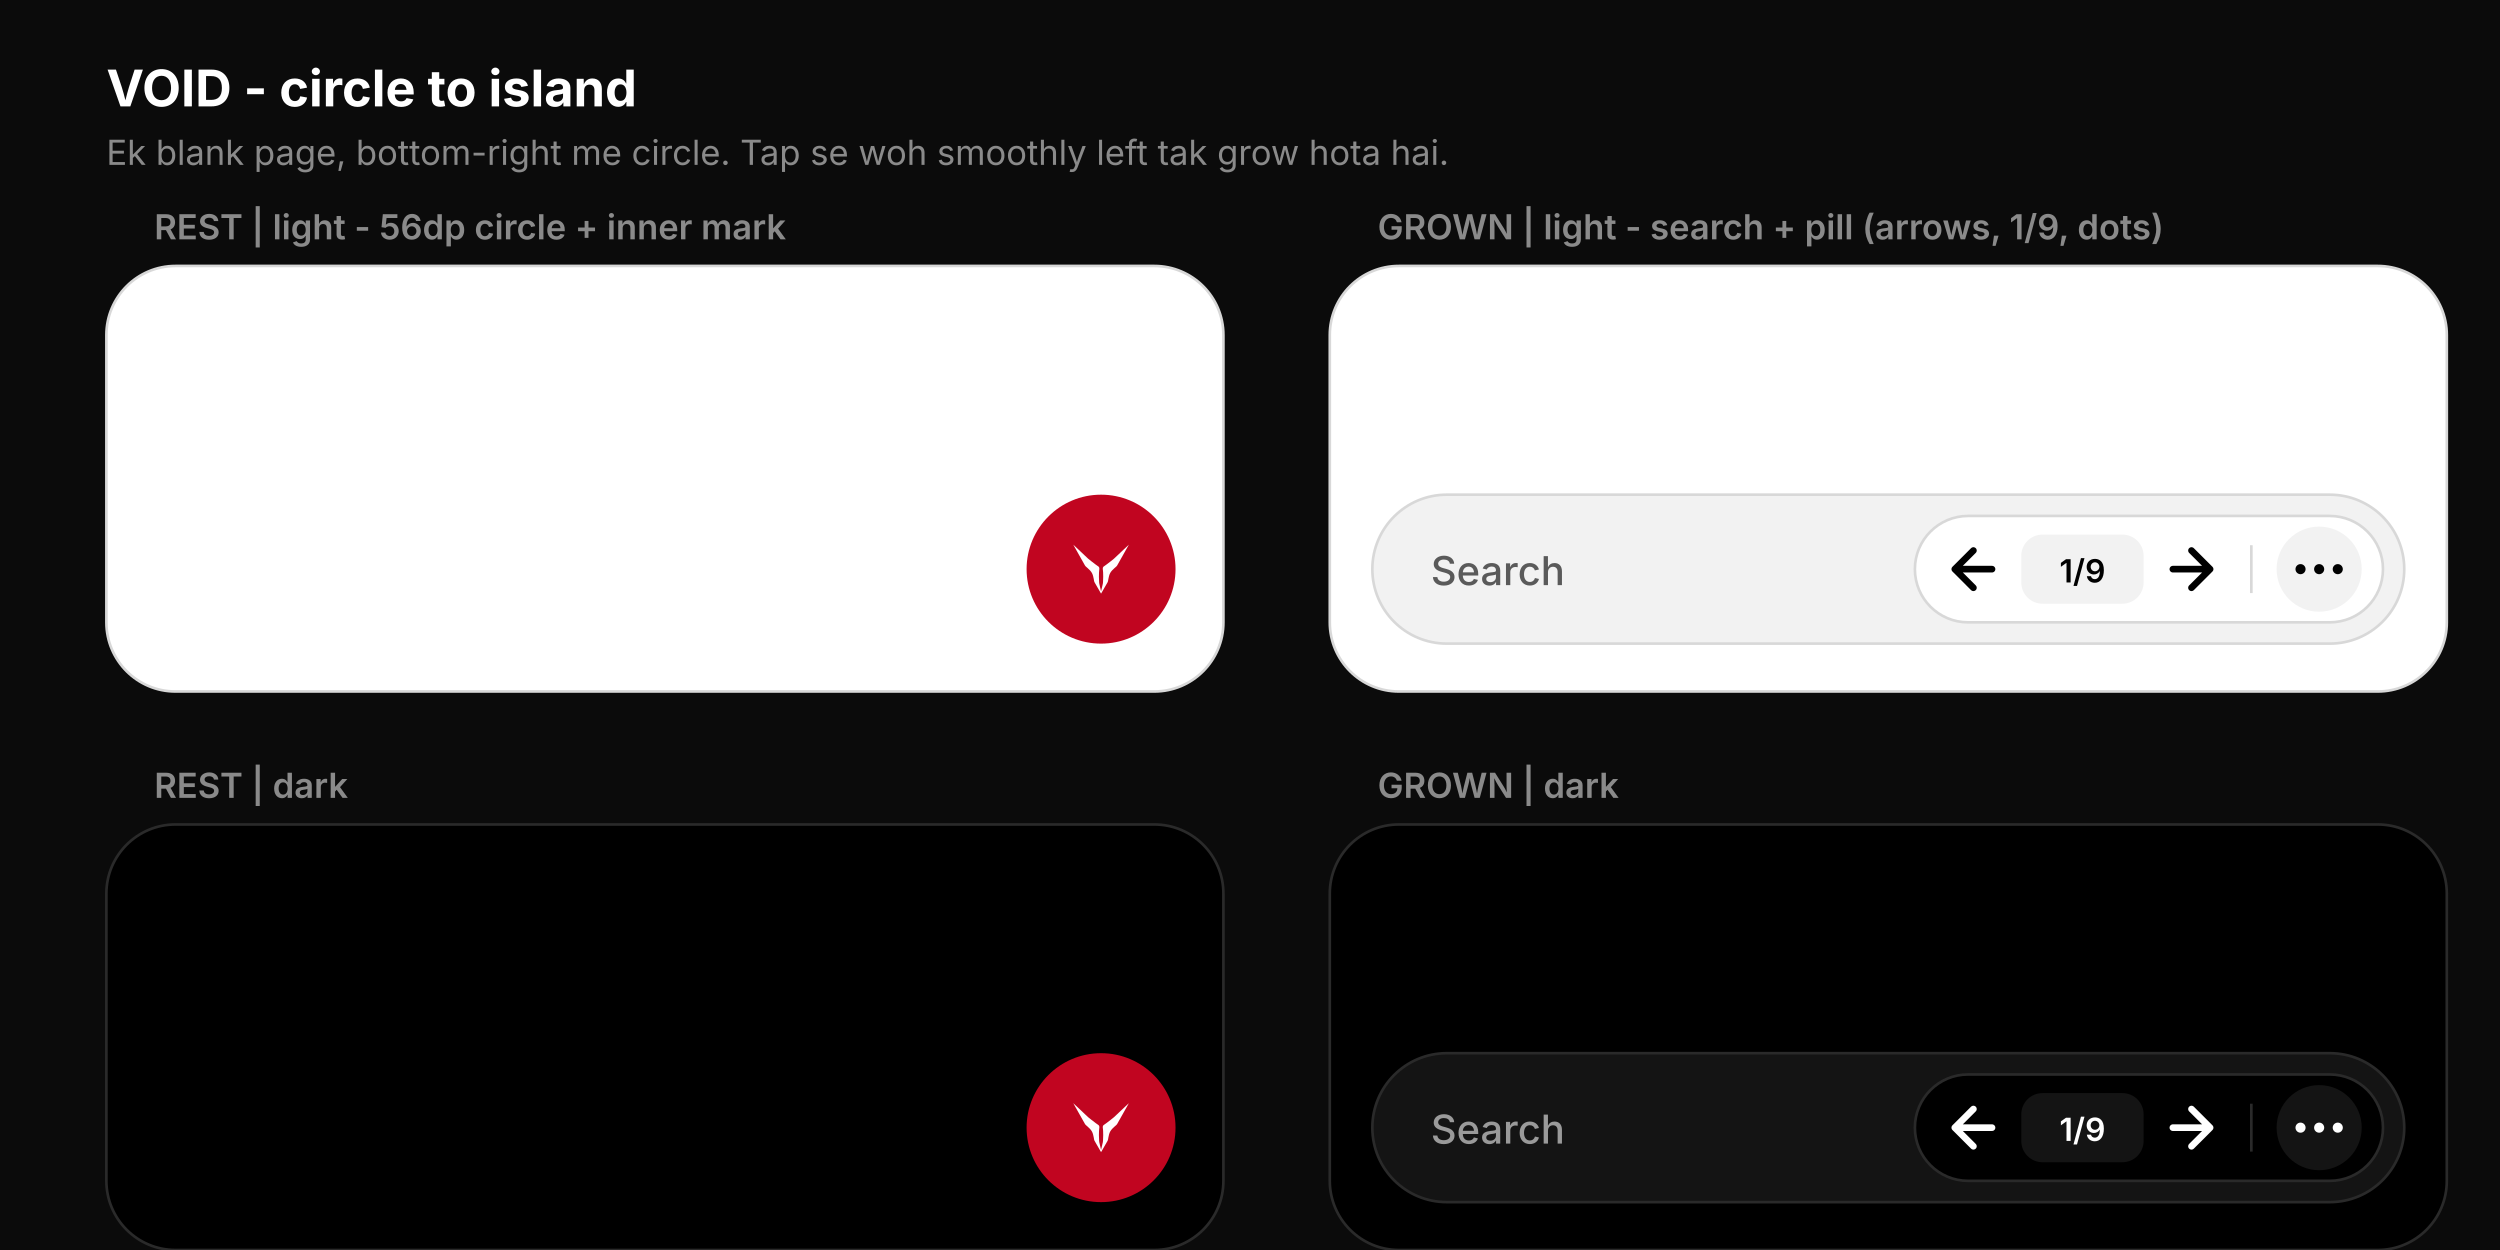
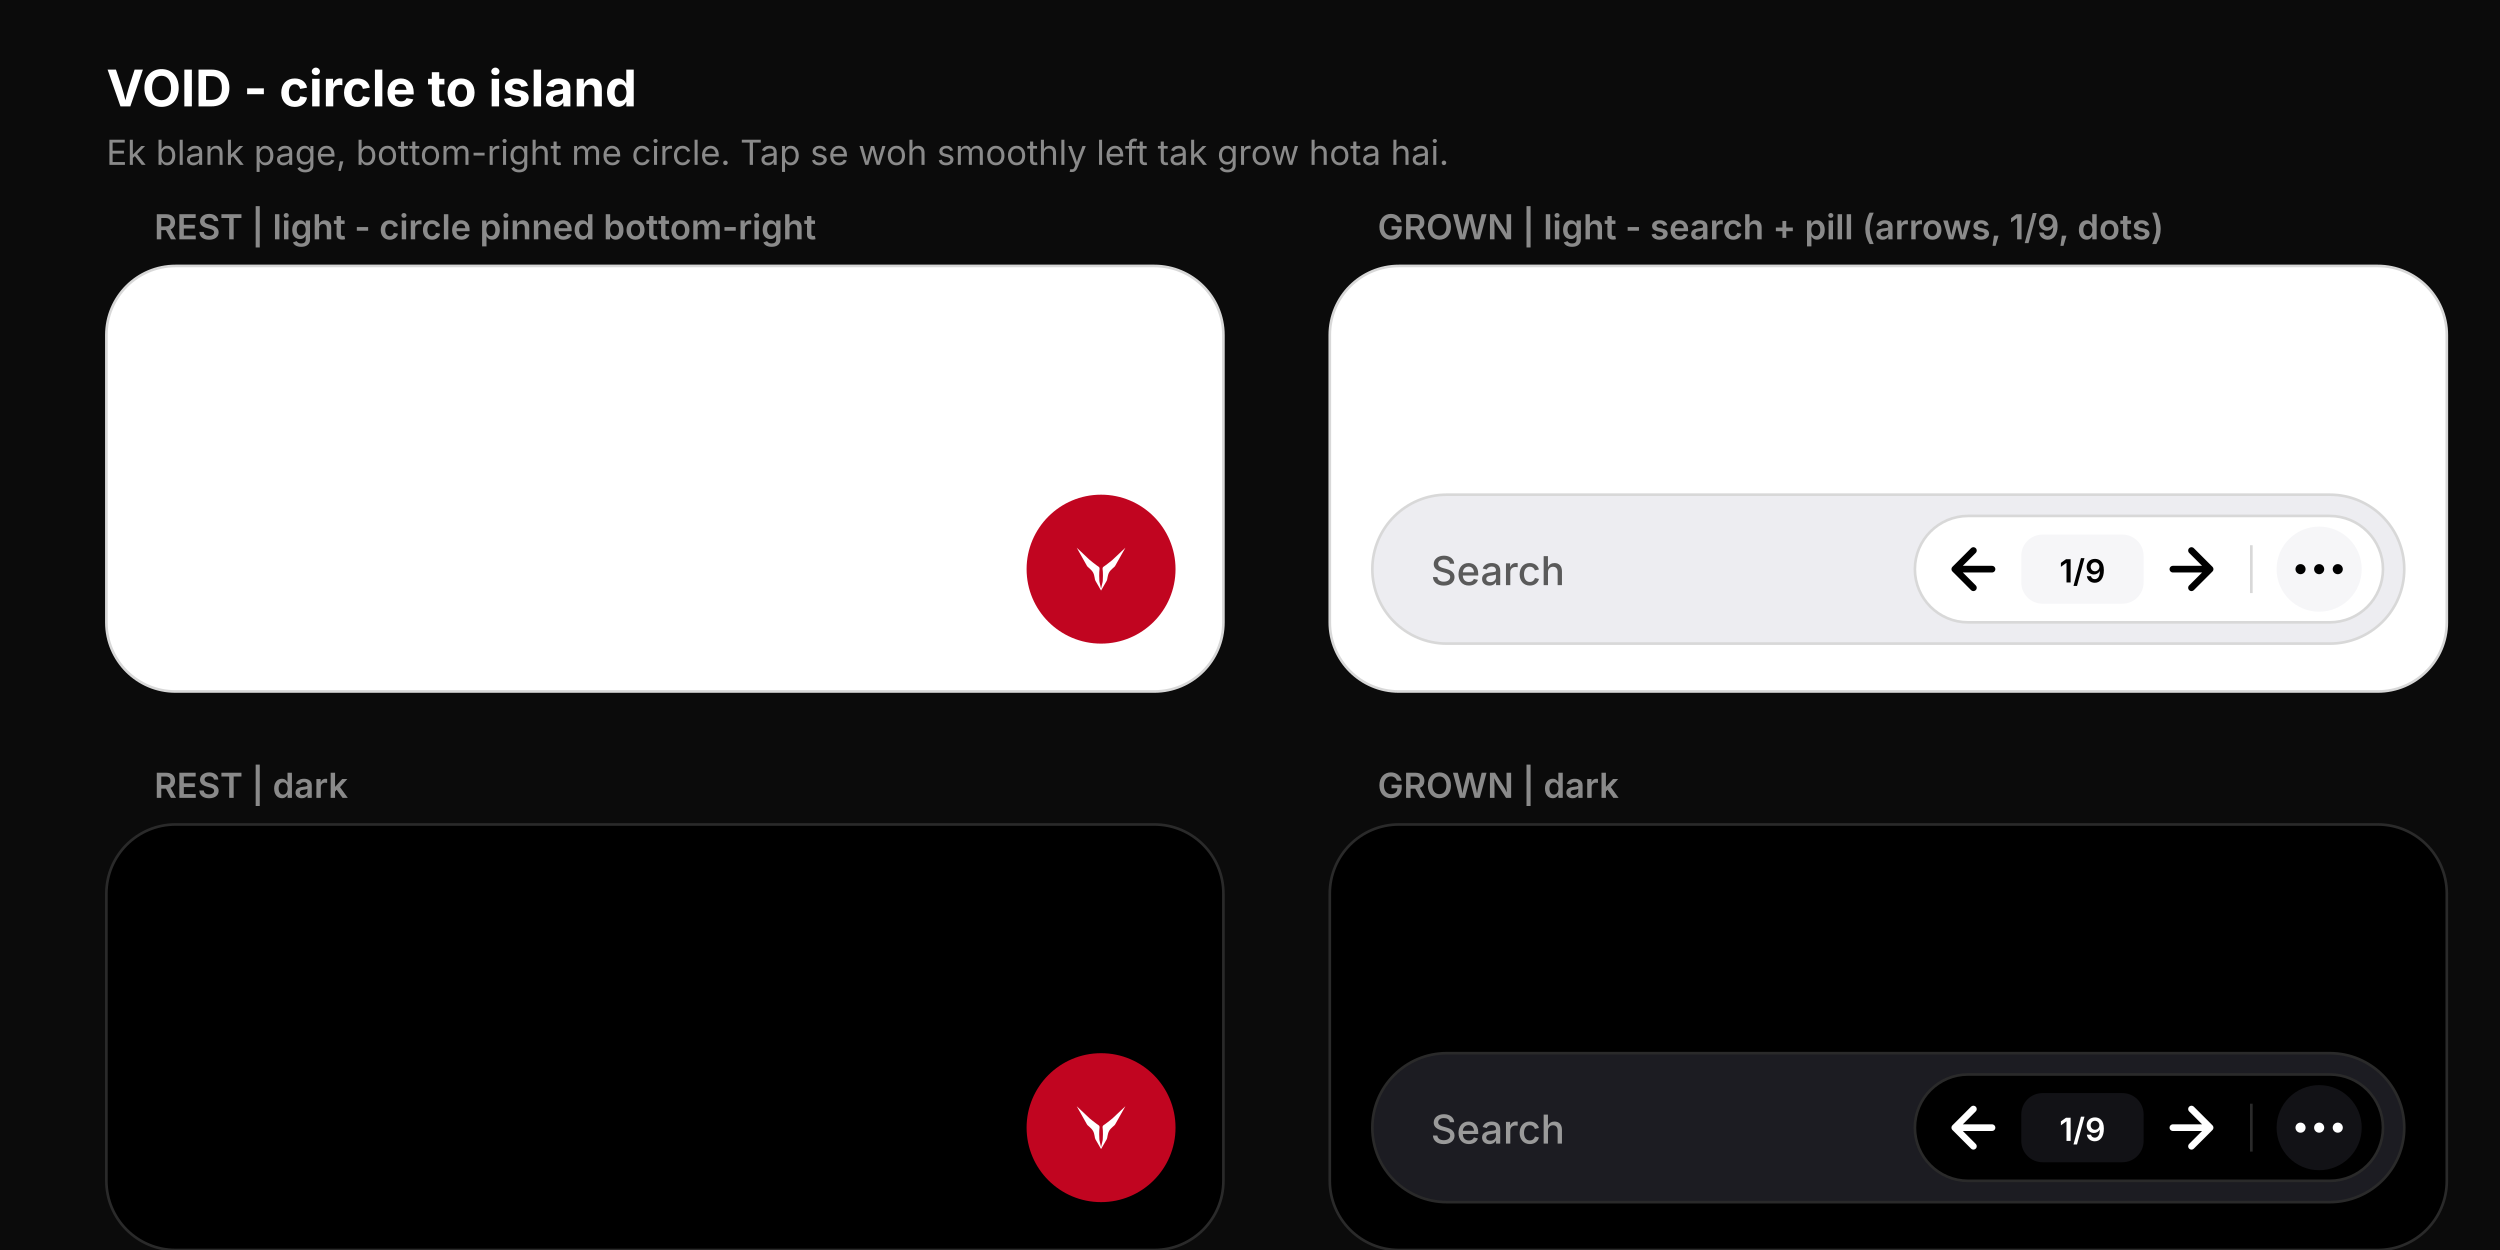
<svg xmlns="http://www.w3.org/2000/svg" viewBox="0 0 940 470" width="940" height="470">
  <rect width="940" height="470" fill="#0b0b0b" />
  <text x="40" y="40" font-family="Inter,Segoe UI,sans-serif" font-size="19" font-weight="700" fill="#ffffff">VOID - circle to island</text>
  <text x="40" y="62" font-family="Inter,Segoe UI,sans-serif" font-size="13" fill="#8a8a8a">Ek blank page, bottom-right me circle. Tap se woh smoothly left tak grow hota hai.</text>
  <g>
    <rect x="40" y="100" width="420" height="160" rx="26" fill="#FFFFFF" stroke="#D8D8D8" />
-     <text x="58" y="90" font-family="Inter,Segoe UI,sans-serif" font-size="13" font-weight="600" fill="#8a8a8a">REST | light - 56dp circle + inner mark</text>
+     <text x="58" y="90" font-family="Inter,Segoe UI,sans-serif" font-size="13" font-weight="600" fill="#8a8a8a">REST | light - circle pinned bottom-right</text>
    <rect x="386" y="186" width="56" height="56" rx="28" fill="#C10520" />
-     <g transform="translate(414 214) scale(0.01333333) translate(-1309 -1309)">
+     <g transform="translate(414 214) scale(0.01166667) translate(-1309 -1309)">
      <path fill="#FFFFFF" d="M1309 1999.25L1125.78 1680.85C1111.43 1655.92 1108.37 1617.12 1103.14 1588.67C1092.78 1532.37 1078.94 1466.09 1050.51 1416.09C1020.68 1363.64 976.21 1320.38 931.26 1280.82C920.24 1271.13 909.31 1261.31 898.29 1251.66C882.39 1237.74 866.34 1225.34 855.77 1206.56L524.9 618.75C570.71 658.3 613.93 700.99 657.81 742.72C724.74 806.36 791.77 869.9 859.01 933.21C887.36 959.91 914.79 987.93 944.21 1013.44C973.88 1039.17 1005.33 1063.12 1036.32 1087.24C1077.38 1119.19 1118.46 1151.04 1160.24 1182.07C1177.89 1195.19 1195.96 1207.81 1214.09 1220.25C1223.83 1226.94 1234.84 1232.77 1243.27 1241.07C1249.29 1247.01 1256.18 1262.13 1258.48 1270.26C1264.68 1292.12 1258.96 1314.79 1256.79 1336.82C1254.59 1359.05 1252.5 1381.38 1251.12 1403.67C1246.28 1482.11 1248.74 1561.46 1252.79 1639.85C1254.19 1666.84 1252.81 1694.28 1258.98 1720.78L1309 1935.55L1359.02 1720.78C1365.19 1694.28 1363.81 1666.84 1365.21 1639.85C1369.26 1561.46 1371.72 1482.11 1366.88 1403.67C1365.5 1381.38 1363.41 1359.05 1361.21 1336.82C1359.04 1314.79 1353.32 1292.12 1359.52 1270.26C1361.82 1262.13 1368.71 1247.01 1374.73 1241.07C1383.16 1232.77 1394.17 1226.94 1403.91 1220.25C1422.04 1207.81 1440.11 1195.19 1457.76 1182.07C1499.54 1151.04 1540.62 1119.19 1581.68 1087.24C1612.67 1063.12 1644.12 1039.17 1673.79 1013.44C1703.21 987.93 1730.64 959.91 1758.99 933.21C1826.23 869.9 1893.26 806.36 1960.19 742.72C2004.07 700.99 2047.29 658.3 2093.1 618.75L1762.23 1206.56C1751.66 1225.34 1735.61 1237.74 1719.71 1251.66C1708.69 1261.31 1697.76 1271.13 1686.74 1280.82C1641.79 1320.38 1597.32 1363.64 1567.49 1416.09C1539.06 1466.09 1525.22 1532.37 1514.86 1588.67C1509.63 1617.12 1506.57 1655.92 1492.22 1680.85L1309 1999.25Z" />
    </g>
  </g>
  <g>
    <rect x="500" y="100" width="420" height="160" rx="26" fill="#FFFFFF" stroke="#D8D8D8" />
    <text x="518" y="90" font-family="Inter,Segoe UI,sans-serif" font-size="13" font-weight="600" fill="#8a8a8a">GROWN | light - search + pill (arrows, 1/9, dots)</text>
-     <rect x="516" y="186" width="388" height="56" rx="28" fill="#F2F2F2" stroke="#D8D8D8" />
+     <rect x="516" y="186" width="388" height="56" rx="28" fill="#EDEDF1" stroke="#D8D8D8" />
    <text x="538" y="220" font-family="Inter,Segoe UI,sans-serif" font-size="15" font-weight="500" fill="#5A5A5A">Search</text>
    <rect x="720" y="194" width="176" height="40" rx="20" fill="#FFFFFF" stroke="#D8D8D8" />
    <path transform="translate(730 202) scale(1.0)" d="M12 19l-7-7 7-7M19 12H5" fill="none" stroke="#000000" stroke-width="2.5" stroke-linecap="round" stroke-linejoin="round" />
-     <rect x="760" y="201" width="46" height="26" rx="8" fill="#F2F2F2" />
+     <rect x="760" y="201" width="46" height="26" rx="8" fill="#F6F6F8" />
    <text x="783" y="219" text-anchor="middle" font-family="Inter,Segoe UI,sans-serif" font-size="12" font-weight="600" fill="#000000">1/9</text>
    <path transform="translate(812 202) scale(1.0)" d="M12 5l7 7-7 7M5 12h14" fill="none" stroke="#000000" stroke-width="2.5" stroke-linecap="round" stroke-linejoin="round" />
    <rect x="846" y="205" width="1" height="18" fill="#D8D8D8" />
-     <circle cx="872" cy="214" r="16" fill="#F2F2F2" />
+     <circle cx="872" cy="214" r="16" fill="#F6F6F8" />
    <g transform="translate(860 202) scale(1.0)" fill="#000000">
      <circle cx="5" cy="12" r="1.9" />
      <circle cx="12" cy="12" r="1.9" />
      <circle cx="19" cy="12" r="1.9" />
    </g>
  </g>
  <g>
    <rect x="40" y="310" width="420" height="160" rx="26" fill="#000000" stroke="#2A2A2A" />
    <text x="58" y="300" font-family="Inter,Segoe UI,sans-serif" font-size="13" font-weight="600" fill="#8a8a8a">REST | dark</text>
    <rect x="386" y="396" width="56" height="56" rx="28" fill="#C10520" />
-     <g transform="translate(414 424) scale(0.01333333) translate(-1309 -1309)">
+     <g transform="translate(414 424) scale(0.01166667) translate(-1309 -1309)">
      <path fill="#FFFFFF" d="M1309 1999.25L1125.78 1680.85C1111.43 1655.92 1108.37 1617.12 1103.14 1588.67C1092.78 1532.37 1078.94 1466.09 1050.51 1416.09C1020.68 1363.64 976.21 1320.38 931.26 1280.82C920.24 1271.13 909.31 1261.31 898.29 1251.66C882.39 1237.74 866.34 1225.34 855.77 1206.56L524.9 618.75C570.71 658.3 613.93 700.99 657.81 742.72C724.74 806.36 791.77 869.9 859.01 933.21C887.36 959.91 914.79 987.93 944.21 1013.44C973.88 1039.17 1005.33 1063.12 1036.32 1087.24C1077.38 1119.19 1118.46 1151.04 1160.24 1182.07C1177.89 1195.19 1195.96 1207.81 1214.09 1220.25C1223.83 1226.94 1234.84 1232.77 1243.27 1241.07C1249.29 1247.01 1256.18 1262.13 1258.48 1270.26C1264.68 1292.12 1258.96 1314.79 1256.79 1336.82C1254.59 1359.05 1252.5 1381.38 1251.12 1403.67C1246.28 1482.11 1248.74 1561.46 1252.79 1639.85C1254.19 1666.84 1252.81 1694.28 1258.98 1720.78L1309 1935.55L1359.02 1720.78C1365.19 1694.28 1363.81 1666.84 1365.21 1639.85C1369.26 1561.46 1371.72 1482.11 1366.88 1403.67C1365.5 1381.38 1363.41 1359.05 1361.21 1336.82C1359.04 1314.79 1353.32 1292.12 1359.52 1270.26C1361.82 1262.13 1368.71 1247.01 1374.73 1241.07C1383.16 1232.77 1394.17 1226.94 1403.91 1220.25C1422.04 1207.81 1440.11 1195.19 1457.76 1182.07C1499.54 1151.04 1540.62 1119.19 1581.68 1087.24C1612.67 1063.12 1644.12 1039.17 1673.79 1013.44C1703.21 987.93 1730.64 959.91 1758.99 933.21C1826.23 869.9 1893.26 806.36 1960.19 742.72C2004.07 700.99 2047.29 658.3 2093.1 618.75L1762.23 1206.56C1751.66 1225.34 1735.61 1237.74 1719.71 1251.66C1708.69 1261.31 1697.76 1271.13 1686.74 1280.82C1641.79 1320.38 1597.32 1363.64 1567.49 1416.09C1539.06 1466.09 1525.22 1532.37 1514.86 1588.67C1509.63 1617.12 1506.57 1655.92 1492.22 1680.85L1309 1999.25Z" />
    </g>
  </g>
  <g>
    <rect x="500" y="310" width="420" height="160" rx="26" fill="#000000" stroke="#2A2A2A" />
    <text x="518" y="300" font-family="Inter,Segoe UI,sans-serif" font-size="13" font-weight="600" fill="#8a8a8a">GROWN | dark</text>
-     <rect x="516" y="396" width="388" height="56" rx="28" fill="#141414" stroke="#2A2A2A" />
+     <rect x="516" y="396" width="388" height="56" rx="28" fill="#1C1C22" stroke="#2A2A2A" />
    <text x="538" y="430" font-family="Inter,Segoe UI,sans-serif" font-size="15" font-weight="500" fill="#9A9A9A">Search</text>
    <rect x="720" y="404" width="176" height="40" rx="20" fill="#000000" stroke="#2A2A2A" />
    <path transform="translate(730 412) scale(1.0)" d="M12 19l-7-7 7-7M19 12H5" fill="none" stroke="#FFFFFF" stroke-width="2.5" stroke-linecap="round" stroke-linejoin="round" />
-     <rect x="760" y="411" width="46" height="26" rx="8" fill="#141414" />
+     <rect x="760" y="411" width="46" height="26" rx="8" fill="#121216" />
    <text x="783" y="429" text-anchor="middle" font-family="Inter,Segoe UI,sans-serif" font-size="12" font-weight="600" fill="#FFFFFF">1/9</text>
    <path transform="translate(812 412) scale(1.0)" d="M12 5l7 7-7 7M5 12h14" fill="none" stroke="#FFFFFF" stroke-width="2.5" stroke-linecap="round" stroke-linejoin="round" />
    <rect x="846" y="415" width="1" height="18" fill="#2A2A2A" />
-     <circle cx="872" cy="424" r="16" fill="#141414" />
+     <circle cx="872" cy="424" r="16" fill="#121216" />
    <g transform="translate(860 412) scale(1.0)" fill="#FFFFFF">
      <circle cx="5" cy="12" r="1.9" />
      <circle cx="12" cy="12" r="1.9" />
      <circle cx="19" cy="12" r="1.9" />
    </g>
  </g>
</svg>
